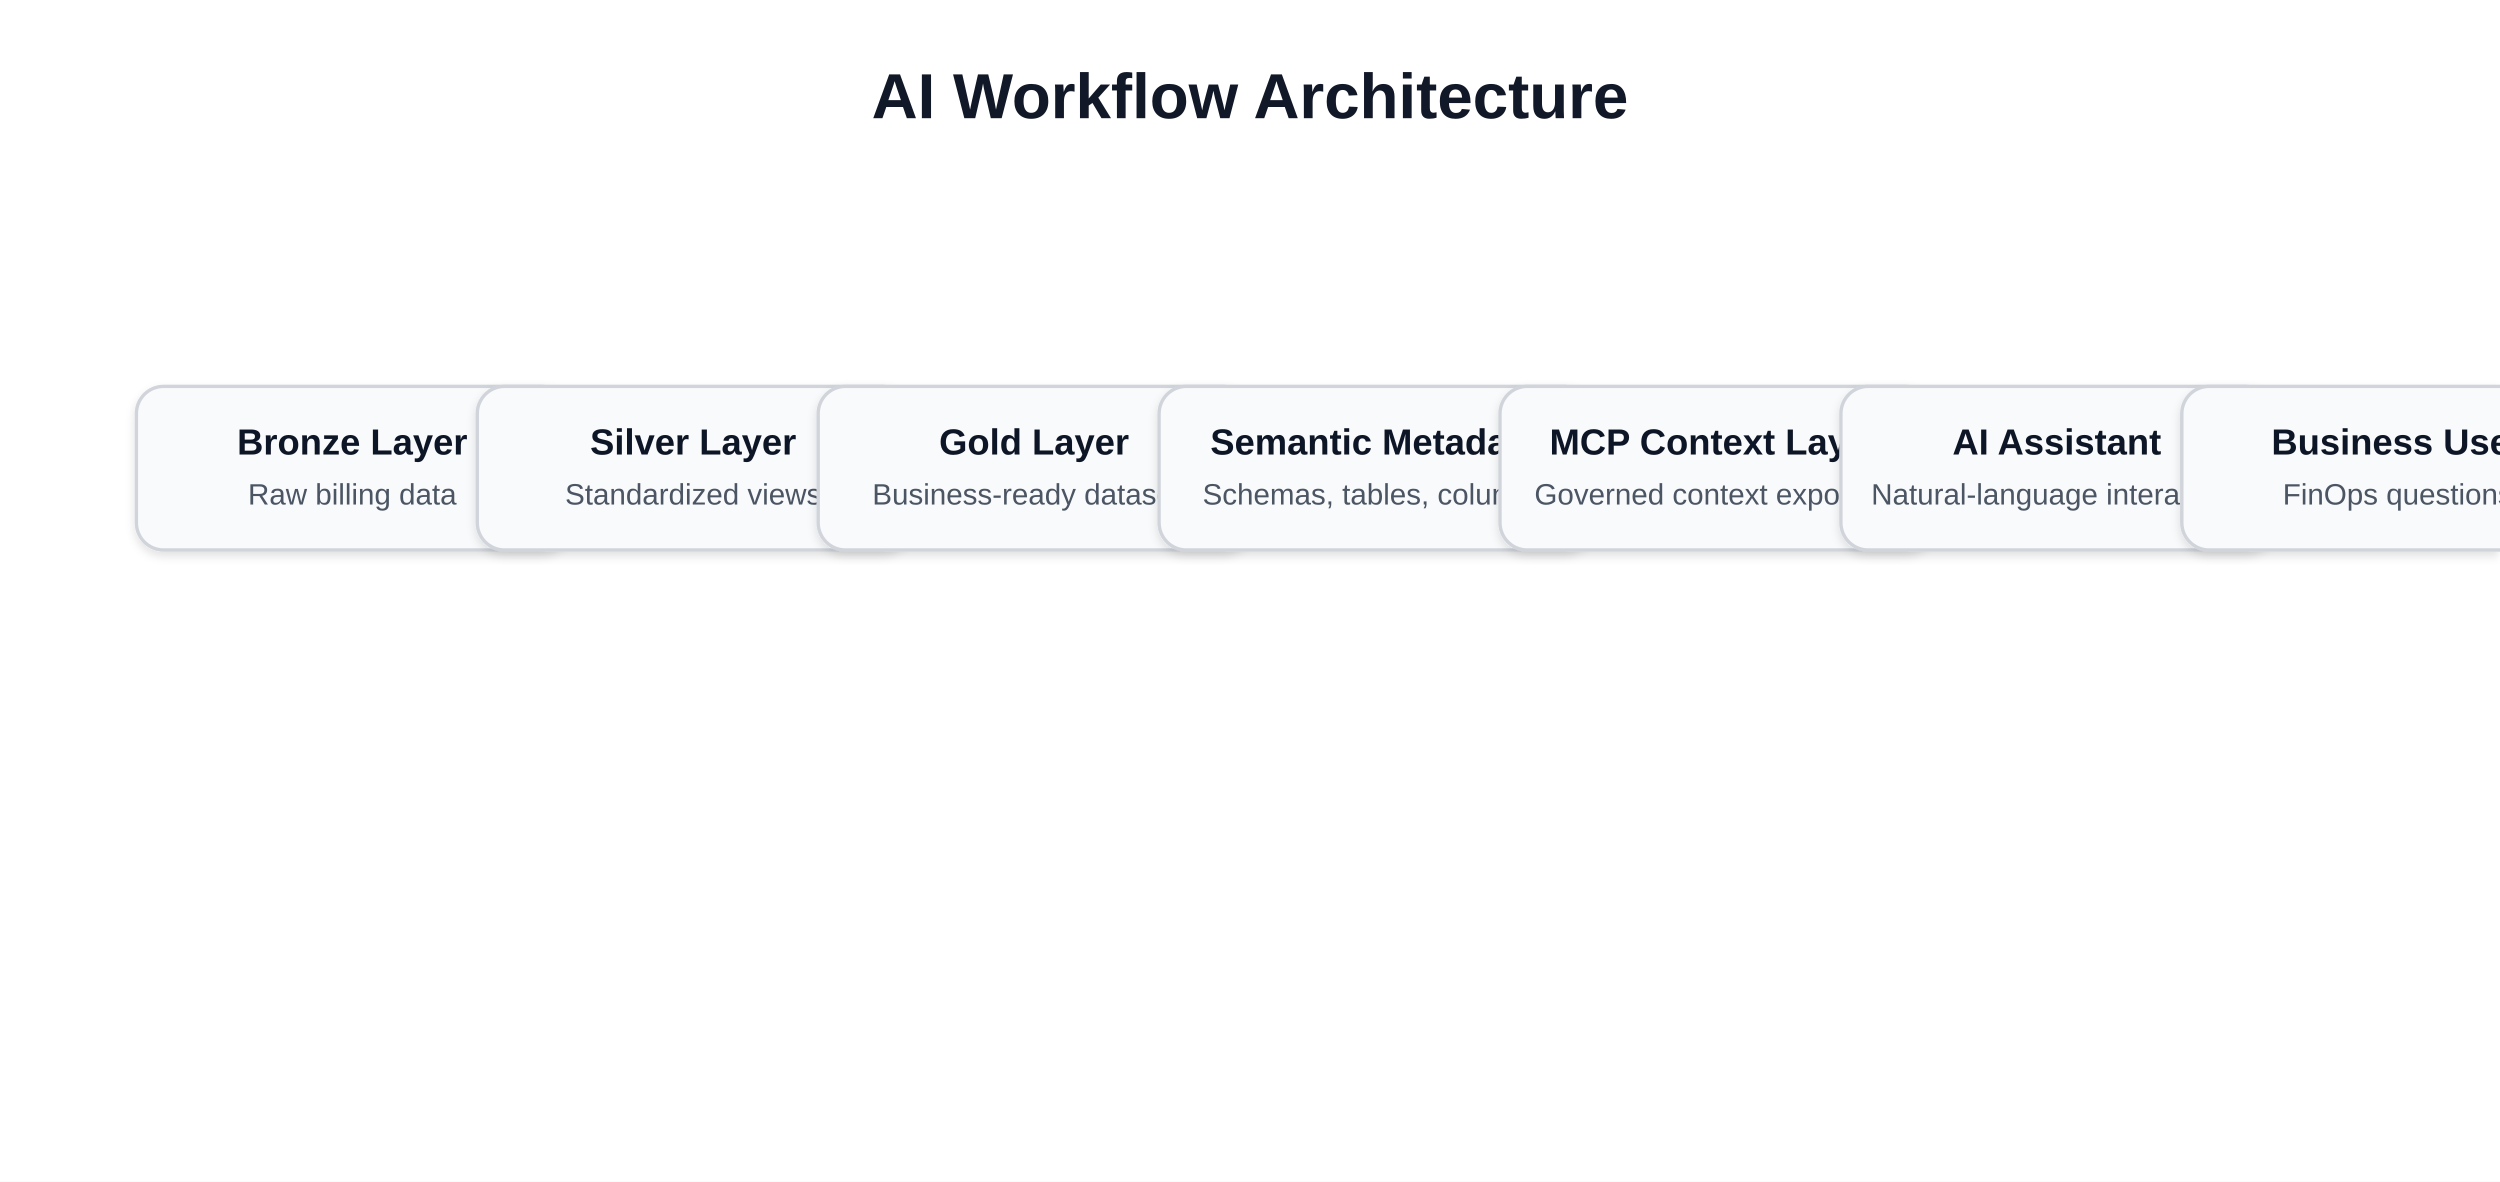
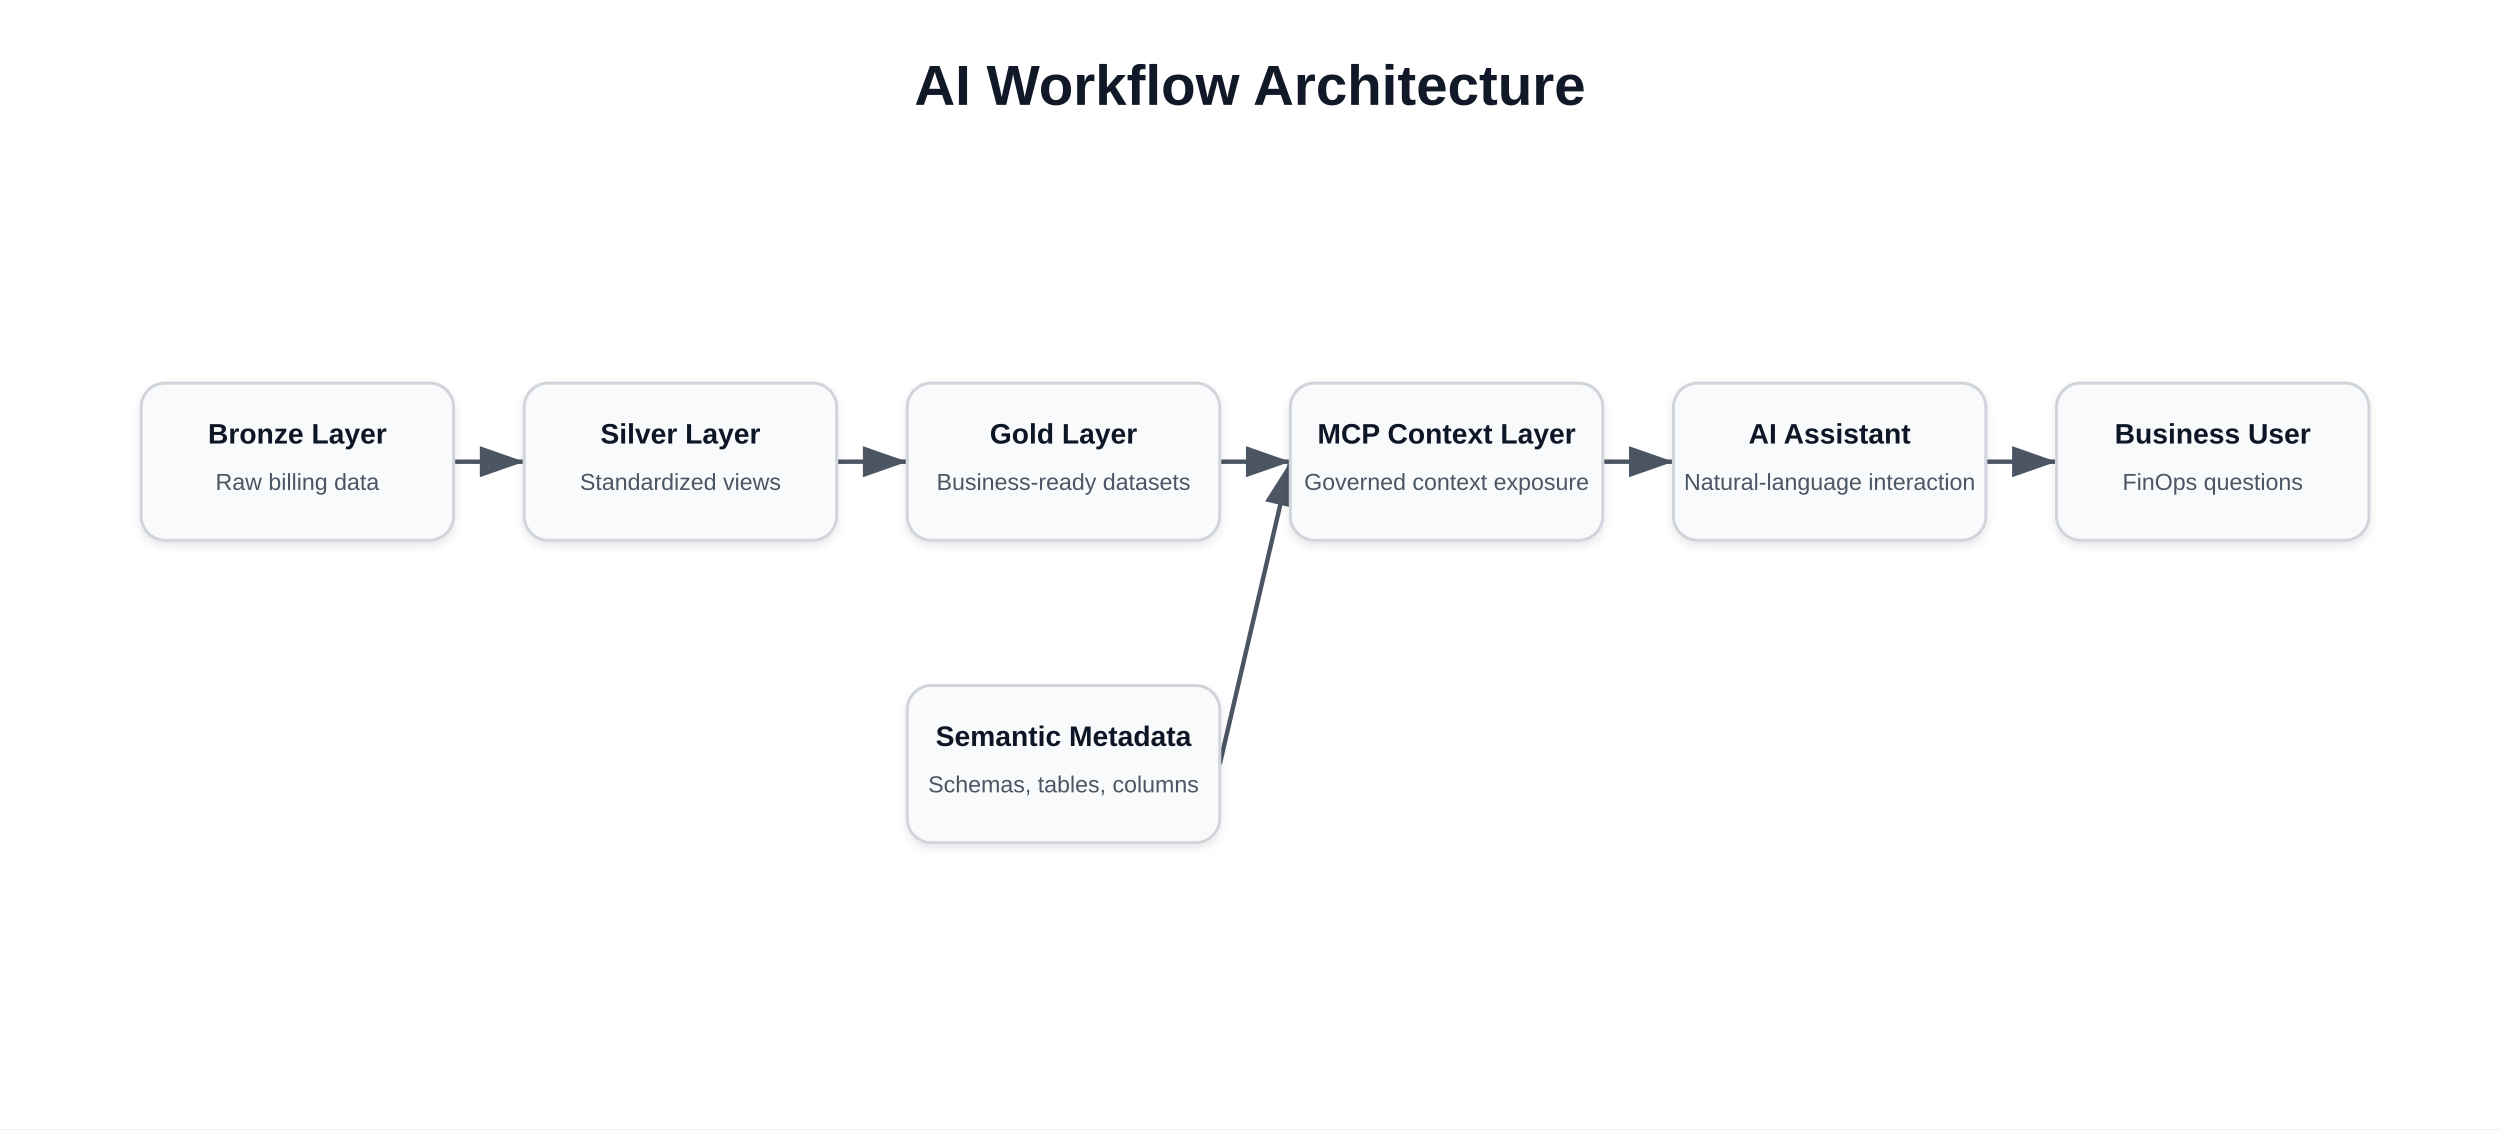
- <svg xmlns="http://www.w3.org/2000/svg" width="1100" height="520" viewBox="0 0 1100 520">
+ <svg xmlns="http://www.w3.org/2000/svg" width="1240" height="560" viewBox="0 0 1240 560">
  <defs>
-     <marker id="arrow" markerWidth="10" markerHeight="10" refX="9" refY="3" orient="auto" markerUnits="strokeWidth">
-       <path d="M0,0 L0,6 L9,3 z" fill="#4b5563" />
+     <marker id="arrow" markerWidth="11" markerHeight="11" refX="10" refY="3.5" orient="auto" markerUnits="strokeWidth">
+       <path d="M0,0 L0,7 L10,3.5 z" fill="#4b5563" />
    </marker>
-     <filter id="shadow" x="-10%" y="-10%" width="120%" height="120%">
-       <feDropShadow dx="0" dy="2" stdDeviation="2" flood-color="#000000" flood-opacity="0.12" />
+     <filter id="shadow" x="-15%" y="-15%" width="130%" height="130%">
+       <feDropShadow dx="0" dy="2" stdDeviation="2" flood-color="#000000" flood-opacity="0.10" />
    </filter>
  </defs>
-   <rect width="1100" height="520" fill="#ffffff" />
-   <text x="550" y="52" text-anchor="middle" font-family="Arial, Helvetica, sans-serif" font-size="28" font-weight="700" fill="#111827">AI Workflow Architecture</text>
-   <line x1="250" y1="206" x2="210" y2="206" stroke="#4b5563" stroke-width="2.2" marker-end="url(#arrow)" />
-   <line x1="400" y1="206" x2="360" y2="206" stroke="#4b5563" stroke-width="2.2" marker-end="url(#arrow)" />
-   <line x1="550" y1="206" x2="660" y2="206" stroke="#4b5563" stroke-width="2.2" marker-end="url(#arrow)" />
-   <line x1="700" y1="206" x2="660" y2="206" stroke="#4b5563" stroke-width="2.2" marker-end="url(#arrow)" />
-   <line x1="850" y1="206" x2="810" y2="206" stroke="#4b5563" stroke-width="2.2" marker-end="url(#arrow)" />
-   <line x1="1000" y1="206" x2="960" y2="206" stroke="#4b5563" stroke-width="2.2" marker-end="url(#arrow)" />
+   <rect width="1240" height="560" fill="#ffffff" />
+   <text x="620.0" y="52" text-anchor="middle" font-family="Arial, Helvetica, sans-serif" font-size="28" font-weight="700" fill="#111827">AI Workflow Architecture</text>
+   <line x1="225" y1="229" x2="260" y2="229" stroke="#4b5563" stroke-width="2.2" marker-end="url(#arrow)" />
+   <line x1="415" y1="229" x2="450" y2="229" stroke="#4b5563" stroke-width="2.2" marker-end="url(#arrow)" />
+   <line x1="605" y1="229" x2="640" y2="229" stroke="#4b5563" stroke-width="2.2" marker-end="url(#arrow)" />
+   <line x1="605" y1="379" x2="640" y2="229" stroke="#4b5563" stroke-width="2.2" marker-end="url(#arrow)" />
+   <line x1="795" y1="229" x2="830" y2="229" stroke="#4b5563" stroke-width="2.2" marker-end="url(#arrow)" />
+   <line x1="985" y1="229" x2="1020" y2="229" stroke="#4b5563" stroke-width="2.2" marker-end="url(#arrow)" />
  <g filter="url(#shadow)">
-     <rect x="60" y="170" width="190" height="72" rx="12" fill="#f9fafb" stroke="#d1d5db" stroke-width="1.5" />
-     <text x="155.0" y="200" text-anchor="middle" font-family="Arial, Helvetica, sans-serif" font-size="16" font-weight="700" fill="#111827">Bronze Layer</text>
-     <text x="155.0" y="222" text-anchor="middle" font-family="Arial, Helvetica, sans-serif" font-size="13" fill="#4b5563">Raw billing data</text>
+     <rect x="70" y="190" width="155" height="78" rx="12" fill="#f9fafb" stroke="#d1d5db" stroke-width="1.5" />
+     <text x="147.5" y="220" text-anchor="middle" font-family="Arial, Helvetica, sans-serif" font-size="14" font-weight="700" fill="#111827">Bronze Layer</text>
+     <text x="147.5" y="243" text-anchor="middle" font-family="Arial, Helvetica, sans-serif" font-size="11.5" fill="#4b5563">Raw billing data</text>
  </g>
  <g filter="url(#shadow)">
-     <rect x="210" y="170" width="190" height="72" rx="12" fill="#f9fafb" stroke="#d1d5db" stroke-width="1.5" />
-     <text x="305.0" y="200" text-anchor="middle" font-family="Arial, Helvetica, sans-serif" font-size="16" font-weight="700" fill="#111827">Silver Layer</text>
-     <text x="305.0" y="222" text-anchor="middle" font-family="Arial, Helvetica, sans-serif" font-size="13" fill="#4b5563">Standardized views</text>
+     <rect x="260" y="190" width="155" height="78" rx="12" fill="#f9fafb" stroke="#d1d5db" stroke-width="1.5" />
+     <text x="337.5" y="220" text-anchor="middle" font-family="Arial, Helvetica, sans-serif" font-size="14" font-weight="700" fill="#111827">Silver Layer</text>
+     <text x="337.5" y="243" text-anchor="middle" font-family="Arial, Helvetica, sans-serif" font-size="11.5" fill="#4b5563">Standardized views</text>
  </g>
  <g filter="url(#shadow)">
-     <rect x="360" y="170" width="190" height="72" rx="12" fill="#f9fafb" stroke="#d1d5db" stroke-width="1.5" />
-     <text x="455.0" y="200" text-anchor="middle" font-family="Arial, Helvetica, sans-serif" font-size="16" font-weight="700" fill="#111827">Gold Layer</text>
-     <text x="455.0" y="222" text-anchor="middle" font-family="Arial, Helvetica, sans-serif" font-size="13" fill="#4b5563">Business-ready datasets</text>
+     <rect x="450" y="190" width="155" height="78" rx="12" fill="#f9fafb" stroke="#d1d5db" stroke-width="1.5" />
+     <text x="527.5" y="220" text-anchor="middle" font-family="Arial, Helvetica, sans-serif" font-size="14" font-weight="700" fill="#111827">Gold Layer</text>
+     <text x="527.5" y="243" text-anchor="middle" font-family="Arial, Helvetica, sans-serif" font-size="11.5" fill="#4b5563">Business-ready datasets</text>
  </g>
  <g filter="url(#shadow)">
-     <rect x="510" y="170" width="190" height="72" rx="12" fill="#f9fafb" stroke="#d1d5db" stroke-width="1.5" />
-     <text x="605.0" y="200" text-anchor="middle" font-family="Arial, Helvetica, sans-serif" font-size="16" font-weight="700" fill="#111827">Semantic Metadata</text>
-     <text x="605.0" y="222" text-anchor="middle" font-family="Arial, Helvetica, sans-serif" font-size="13" fill="#4b5563">Schemas, tables, columns</text>
+     <rect x="450" y="340" width="155" height="78" rx="12" fill="#f9fafb" stroke="#d1d5db" stroke-width="1.5" />
+     <text x="527.5" y="370" text-anchor="middle" font-family="Arial, Helvetica, sans-serif" font-size="14" font-weight="700" fill="#111827">Semantic Metadata</text>
+     <text x="527.5" y="393" text-anchor="middle" font-family="Arial, Helvetica, sans-serif" font-size="11.5" fill="#4b5563">Schemas, tables, columns</text>
  </g>
  <g filter="url(#shadow)">
-     <rect x="660" y="170" width="190" height="72" rx="12" fill="#f9fafb" stroke="#d1d5db" stroke-width="1.5" />
-     <text x="755.0" y="200" text-anchor="middle" font-family="Arial, Helvetica, sans-serif" font-size="16" font-weight="700" fill="#111827">MCP Context Layer</text>
-     <text x="755.0" y="222" text-anchor="middle" font-family="Arial, Helvetica, sans-serif" font-size="13" fill="#4b5563">Governed context exposure</text>
+     <rect x="640" y="190" width="155" height="78" rx="12" fill="#f9fafb" stroke="#d1d5db" stroke-width="1.5" />
+     <text x="717.5" y="220" text-anchor="middle" font-family="Arial, Helvetica, sans-serif" font-size="14" font-weight="700" fill="#111827">MCP Context Layer</text>
+     <text x="717.5" y="243" text-anchor="middle" font-family="Arial, Helvetica, sans-serif" font-size="11.5" fill="#4b5563">Governed context exposure</text>
  </g>
  <g filter="url(#shadow)">
-     <rect x="810" y="170" width="190" height="72" rx="12" fill="#f9fafb" stroke="#d1d5db" stroke-width="1.5" />
-     <text x="905.0" y="200" text-anchor="middle" font-family="Arial, Helvetica, sans-serif" font-size="16" font-weight="700" fill="#111827">AI Assistant</text>
-     <text x="905.0" y="222" text-anchor="middle" font-family="Arial, Helvetica, sans-serif" font-size="13" fill="#4b5563">Natural-language interaction</text>
+     <rect x="830" y="190" width="155" height="78" rx="12" fill="#f9fafb" stroke="#d1d5db" stroke-width="1.5" />
+     <text x="907.5" y="220" text-anchor="middle" font-family="Arial, Helvetica, sans-serif" font-size="14" font-weight="700" fill="#111827">AI Assistant</text>
+     <text x="907.5" y="243" text-anchor="middle" font-family="Arial, Helvetica, sans-serif" font-size="11.5" fill="#4b5563">Natural-language interaction</text>
  </g>
  <g filter="url(#shadow)">
-     <rect x="960" y="170" width="190" height="72" rx="12" fill="#f9fafb" stroke="#d1d5db" stroke-width="1.5" />
-     <text x="1055.0" y="200" text-anchor="middle" font-family="Arial, Helvetica, sans-serif" font-size="16" font-weight="700" fill="#111827">Business User</text>
-     <text x="1055.0" y="222" text-anchor="middle" font-family="Arial, Helvetica, sans-serif" font-size="13" fill="#4b5563">FinOps questions</text>
+     <rect x="1020" y="190" width="155" height="78" rx="12" fill="#f9fafb" stroke="#d1d5db" stroke-width="1.5" />
+     <text x="1097.5" y="220" text-anchor="middle" font-family="Arial, Helvetica, sans-serif" font-size="14" font-weight="700" fill="#111827">Business User</text>
+     <text x="1097.5" y="243" text-anchor="middle" font-family="Arial, Helvetica, sans-serif" font-size="11.5" fill="#4b5563">FinOps questions</text>
  </g>
</svg>
